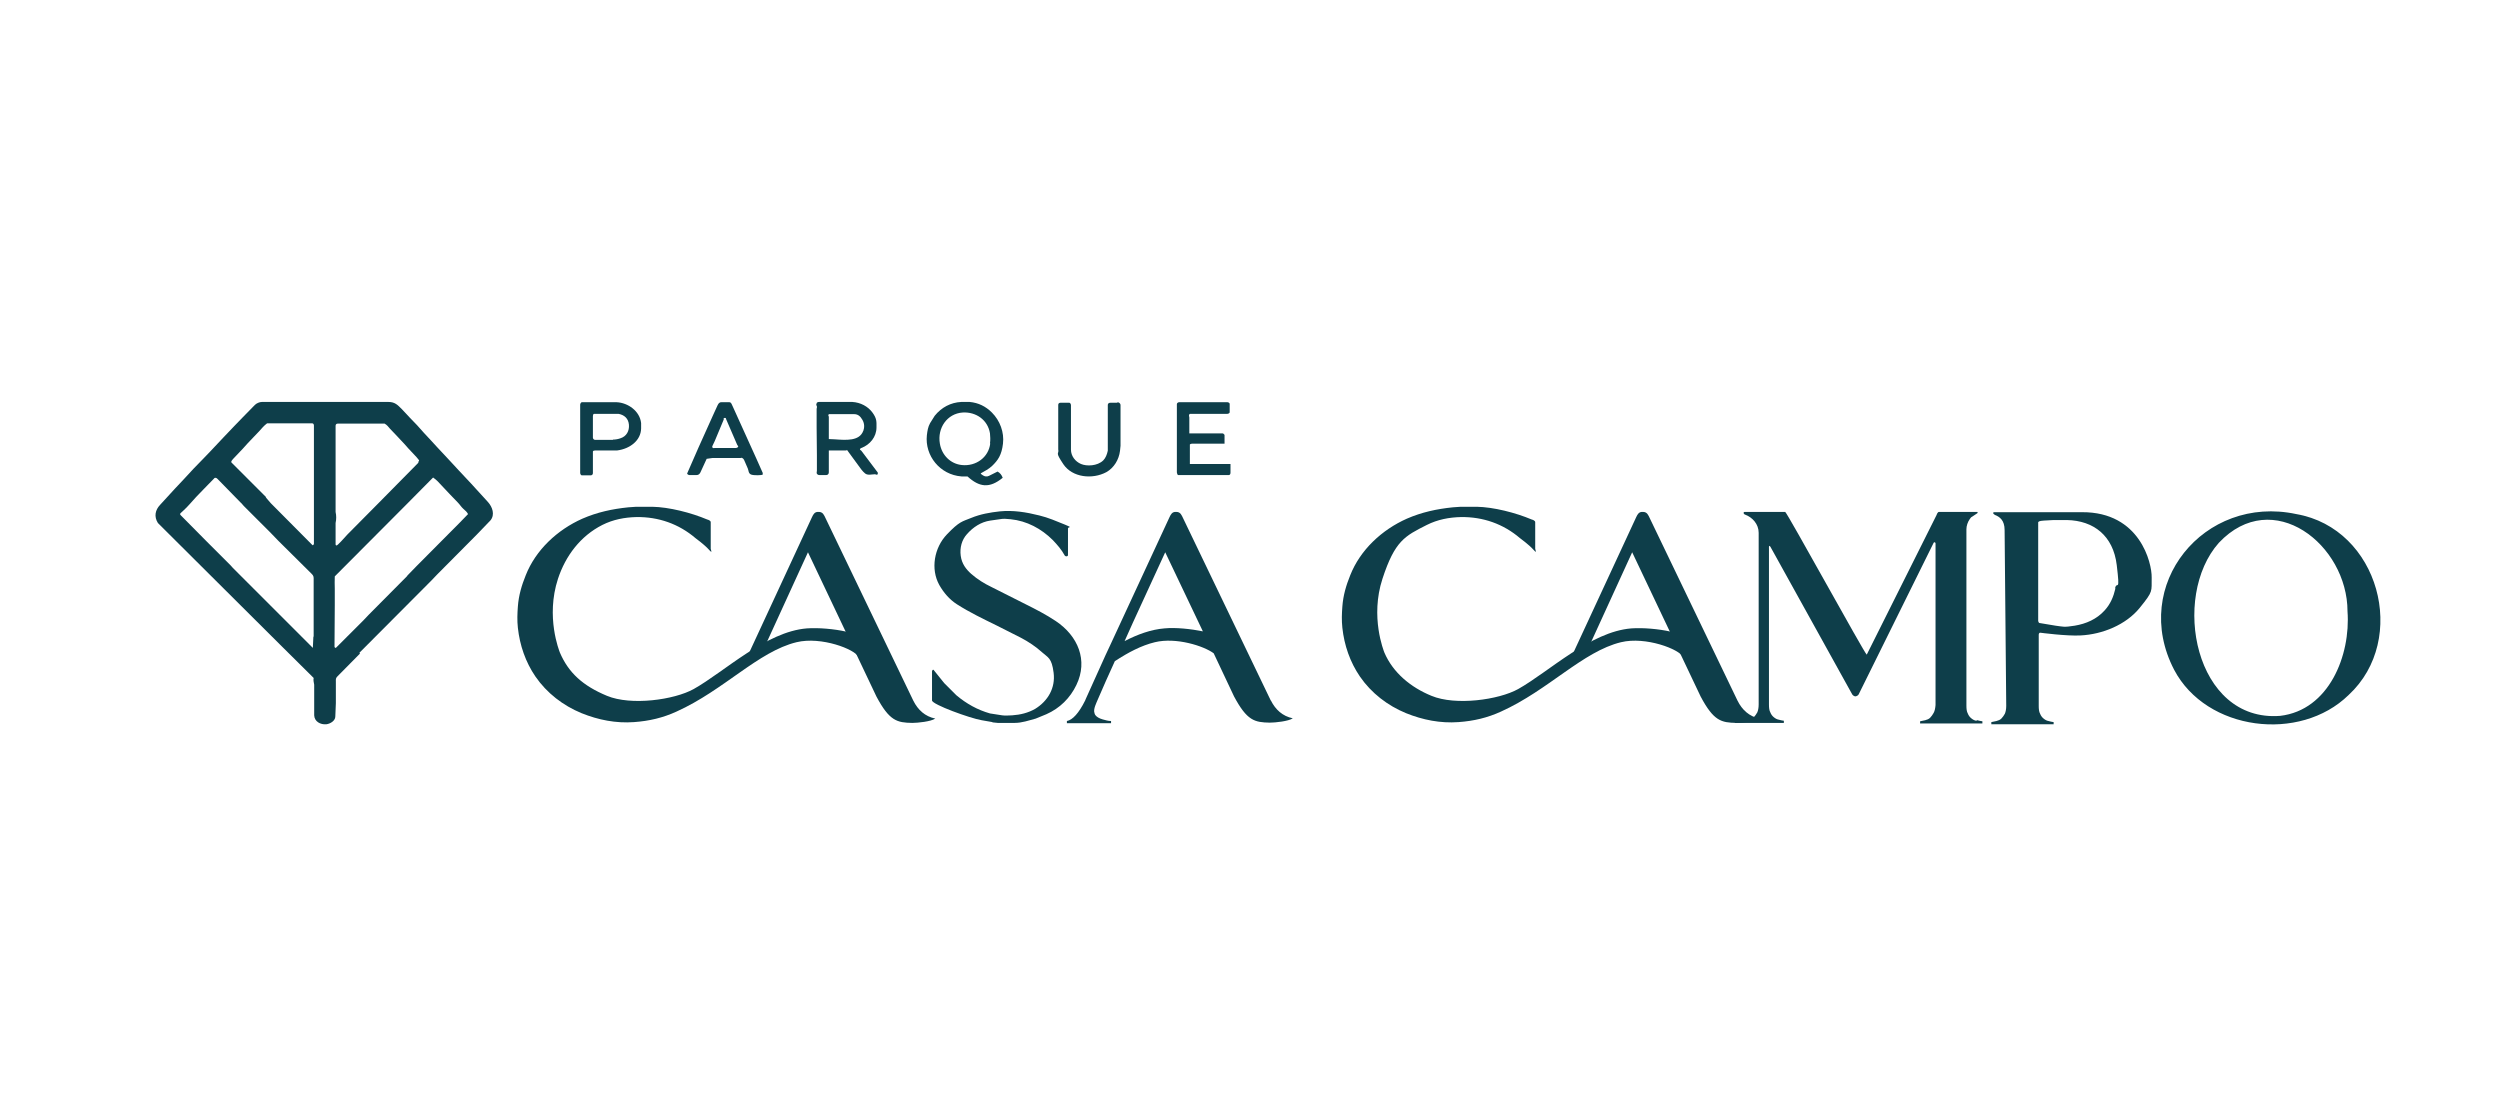
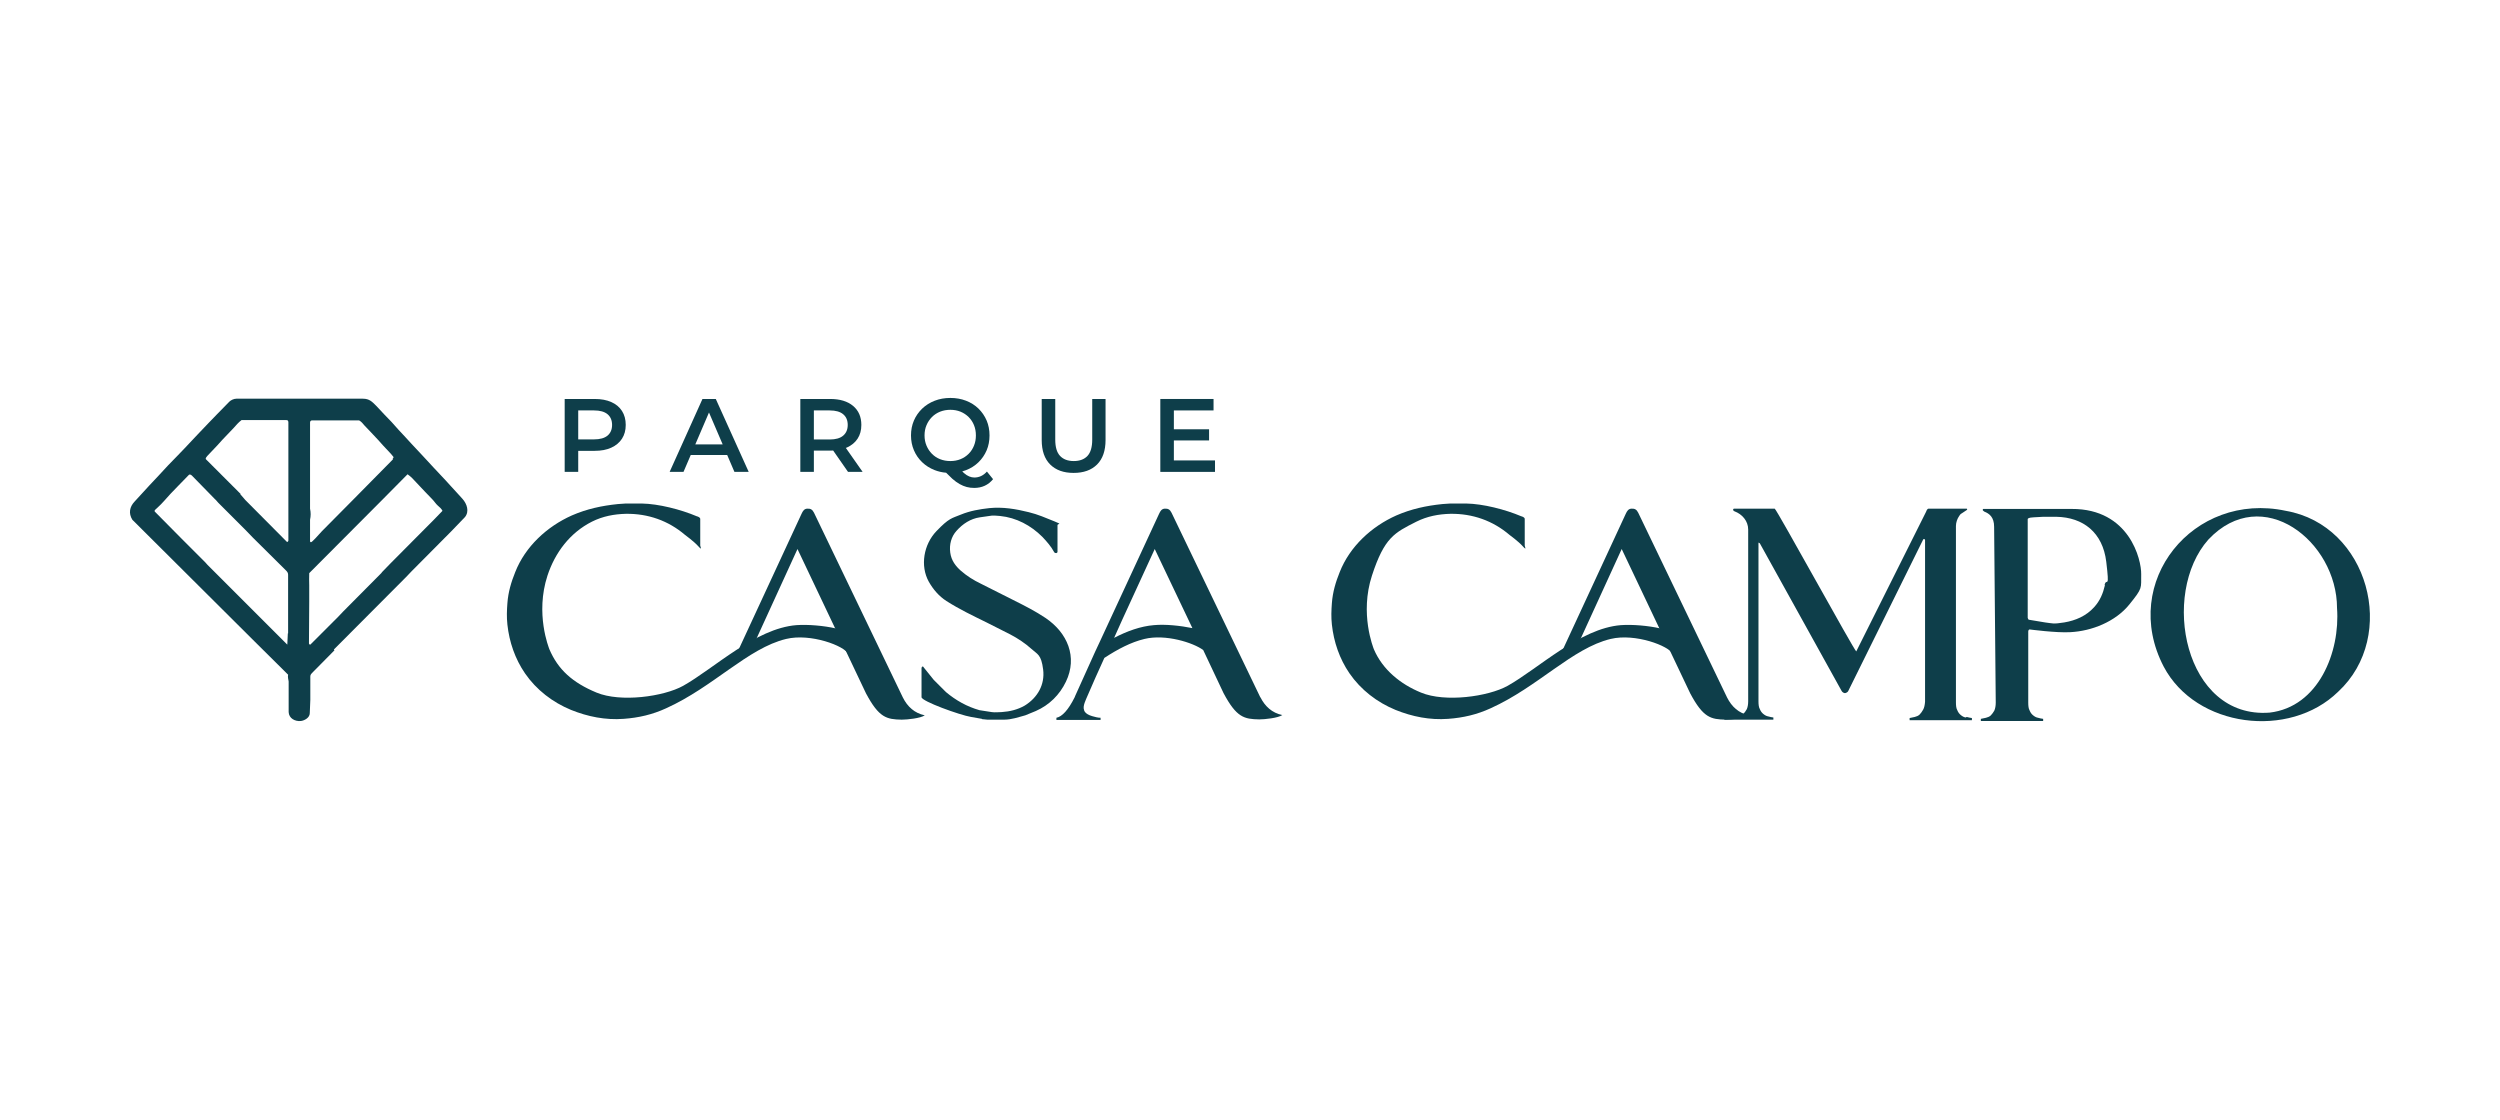
<svg xmlns="http://www.w3.org/2000/svg" id="Camada_1" version="1.1" viewBox="0 0 923 413.4">
  <defs>
    <style>
      .st0 {
        fill: #0e3e4a;
      }
    </style>
  </defs>
-   <path class="st0" d="M132.9,241.3l-8.3,8.4c-.7.7-.6,1.1-.6,1.9v8c0,0-.2,4.9-.2,4.9,0,1.6-1.8,2.7-3.3,2.9-2.2.2-4.4-1-4.5-3.3v-11.3c-.1-.8-.4-1.6-.2-2.5l-12.4-12.3-45.1-44.9c-1.5-2.4-1-4.8.8-6.7l5.5-6,3.2-3.4,3.7-4,3.6-3.7,2.5-2.6,4.8-5.1,4.1-4.3,2.9-3,4.7-4.8c.6-.6,1.7-1.1,2.6-1.1h46.7c2.4,0,3.4,1.1,4.9,2.6l3,3.2,2.7,2.8,2.5,2.8,2.7,2.9,2.2,2.4,3,3.2,2.6,2.8,2.4,2.6,4.6,4.9,2,2.2,2.2,2.4,2,2.2c1.6,1.8,2.6,4.6.9,6.7l-5.1,5.3-14.6,14.7-2.1,2.2-26.6,26.7ZM98.1,183.6l1.9,2.2,15.4,15.5c.1.1.5-.3.5-.5v-43.7c0-.5-.3-.9-.8-.8h-16.5c-1.2.9-2,1.9-2.9,2.9l-4.2,4.4-1.8,2-3.7,3.9c-.2.3-.9.9-.5,1.3l12.8,12.8ZM154.4,170.6c.2-.2.4-.6.3-.7l-.9-1.1-3-3.2-1.6-1.8-3-3.2-2.2-2.3c-.6-.7-1.1-1.4-2-1.9h-17.3c-.5,0-.8.3-.8.8v31.8c.3,1.4.3,2.7,0,4.1v7.9c0,.2.2.4.3.4.4.1,2.9-2.8,4.1-4.1l11.4-11.5,14.8-15ZM150.4,212.5l3.3-3.4,16-16.1,3.1-3.2c-.4-.8-1-1.3-1.7-1.9-.8-.7-1.3-1.6-2.1-2.4l-2.7-2.8-3.3-3.5c-.9-1-1.8-2-3.1-2.9l-9.4,9.5-26.9,27c-.1,1.6,0,3,0,4.5v6.1s-.1,15.3-.1,15.3c0,.3.2.5.5.5l6.6-6.6c1.2-1.3,2.5-2.4,3.7-3.7l1.8-1.9,14.2-14.3ZM115.8,235.1v-21.7c0-.8-.4-1.2-.9-1.7l-12.1-12c-1-1-1.8-1.9-2.8-2.9l-10-10c-.5-.5-.7-.9-1.2-1.3l-8.5-8.7c-.3-.3-.5-.4-.8-.4s-.4.2-.6.4l-3.8,3.9-2.7,2.8c-1.6,1.7-3,3.5-4.8,5.1s-.8.9-1.1,1.4l9.8,9.9,8.9,8.9.8.9,29.5,29.5.2-4.2Z" />
+   <path class="st0" d="M 123.47,240.1 L 115.17,248.5 C 114.47,249.2 114.57,249.6 114.57,250.4 L 114.57,258.4 C 114.57,258.4 114.37,263.3 114.37,263.3 C 114.37,264.9 112.57,266 111.07,266.2 C 108.87,266.4 106.67,265.2 106.57,262.9 L 106.57,251.6 C 106.47,250.8 106.17,250 106.37,249.1 L 93.97,236.8 L 48.87,191.9 C 47.37,189.5 47.87,187.1 49.67,185.2 L 55.17,179.2 L 58.37,175.8 L 62.07,171.8 L 65.67,168.1 L 68.17,165.5 L 72.97,160.4 L 77.07,156.1 L 79.97,153.1 L 84.67,148.3 C 85.27,147.7 86.37,147.2 87.27,147.2 L 133.97,147.2 C 136.37,147.2 137.37,148.3 138.87,149.8 L 141.87,153 L 144.57,155.8 L 147.07,158.6 L 149.77,161.5 L 151.97,163.9 L 154.97,167.1 L 157.57,169.9 L 159.97,172.5 L 164.57,177.4 L 166.57,179.6 L 168.77,182 L 170.77,184.2 C 172.37,186 173.37,188.8 171.67,190.9 L 166.57,196.2 L 151.97,210.9 L 149.87,213.1 L 123.27,239.8 L 123.47,240.1 M 88.67,182.4 L 90.57,184.6 L 105.97,200.1 C 106.07,200.2 106.47,199.8 106.47,199.6 L 106.47,155.9 C 106.47,155.4 106.17,155 105.67,155.1 L 89.17,155.1 C 87.97,156 87.17,157 86.27,158 L 82.07,162.4 L 80.27,164.4 L 76.57,168.3 C 76.37,168.6 75.67,169.2 76.07,169.6 L 88.87,182.4 L 88.67,182.4 M 144.97,169.4 C 145.17,169.2 145.37,168.8 145.27,168.7 L 144.37,167.6 L 141.37,164.4 L 139.77,162.6 L 136.77,159.4 L 134.57,157.1 C 133.97,156.4 133.47,155.7 132.57,155.2 L 115.27,155.2 C 114.77,155.2 114.47,155.5 114.47,156 L 114.47,187.8 C 114.77,189.2 114.77,190.5 114.47,191.9 L 114.47,199.8 C 114.47,200 114.67,200.2 114.77,200.2 C 115.17,200.3 117.67,197.4 118.87,196.1 L 130.27,184.6 L 145.07,169.6 L 144.97,169.4 M 140.97,211.3 L 144.27,207.9 L 160.27,191.8 L 163.37,188.6 C 162.97,187.8 162.37,187.3 161.67,186.7 C 160.87,186 160.37,185.1 159.57,184.3 L 156.87,181.5 L 153.57,178 C 152.67,177 151.77,176 150.47,175.1 L 141.07,184.6 L 114.17,211.6 C 114.07,213.2 114.17,214.6 114.17,216.1 L 114.17,222.2 C 114.17,222.2 114.07,237.5 114.07,237.5 C 114.07,237.8 114.27,238 114.57,238 L 121.17,231.4 C 122.37,230.1 123.67,229 124.87,227.7 L 126.67,225.8 L 140.87,211.5 L 140.97,211.3 M 106.37,233.9 L 106.37,212.2 C 106.37,211.4 105.97,211 105.47,210.5 L 93.37,198.5 C 92.37,197.5 91.57,196.6 90.57,195.6 L 80.57,185.6 C 80.07,185.1 79.87,184.7 79.37,184.3 L 70.87,175.6 C 70.57,175.3 70.37,175.2 70.07,175.2 C 69.77,175.2 69.67,175.4 69.47,175.6 L 65.67,179.5 L 62.97,182.3 C 61.37,184 59.97,185.8 58.17,187.4 C 56.37,189 57.37,188.3 57.07,188.8 L 66.87,198.7 L 75.77,207.6 L 76.57,208.5 L 106.07,238 L 106.27,233.8 L 106.37,233.9" />
  <g>
-     <path class="st0" d="M370.2,176.4c-4.9,4-8.6,3.5-13-.5h-2.2c-8-.6-13.6-7.7-12.8-15.2.2-1.6.4-3.1,1.2-4.5l1.7-2.7c2.5-3.1,5.9-4.9,9.8-5.1h3.1c3.2.3,5.9,1.6,8.2,3.9,3,3,4.6,7.3,4.1,11.5s-1.8,6.1-4.1,8.3c-1.2,1.1-2.6,1.8-4,2.6-.4.2.5.6.7.8.6.4,1.4.6,2.2.2l3.2-1.6c.9.5,1.5,1.2,1.9,2.3ZM365.5,163.7c.2-1.3.1-2.6,0-3.7-.8-5-5.2-8-10.1-7.7-5.7.4-9.4,5.7-8.4,11.5.7,4.2,3.9,7.5,8.2,7.9,5.1.5,9.8-2.8,10.4-8Z" />
-     <path class="st0" d="M312.5,166.3h-6.5s0,8.1,0,8.1c0,.6-.4,1-1,1h-2.4c-.5,0-.8-.2-1-.5s0-.7,0-1.1v-5.8c0,0-.1-10.1-.1-10.1v-1.9s0-5,0-5c0-.4.3-.7,0-1.2s0-.6,0-.9.5-.5.9-.5h12.3c3,.2,5.7,1.6,7.4,3.9s1.5,3.5,1.5,5.5c0,3.5-2.4,6.4-5.6,7.6-.2,0-.4.3-.5.4-.1.2.3.5.5.6l5.8,7.7c.3.3.4.6.2,1s-.6,0-1,0c-1.1,0-2.6.5-3.6-.3s-1.8-2-2.6-3.1l-4.1-5.6ZM318.7,159.2c.5-1.4.5-2.8-.3-4.2s-1.7-2.1-3.1-2.1h-9.1c-.4-.1-.5.7-.2.9v8.3s2.2.1,2.2.1c4.2.3,9.1.7,10.5-3.1Z" />
-     <path class="st0" d="M452.1,160.4v3.4c0,0-12,0-12,0-.2,0-.6.1-.8.3v7.2s15,0,15,0v3.3c0,.3-.2.8-.6.8h-18.7c-.3,0-.5-.8-.5-1v-25.2c0-.4.5-.7.8-.7h17.9c.3,0,.8.3.8.6v3.1c0,.4-.6.6-1,.6h-4.1c-1.5,0-2.8,0-4.3,0h-5.3c-.5.3-.3.8-.2,1.3v5.9c0,0,12.2,0,12.2,0,.2,0,.7.2.6.5Z" />
-     <path class="st0" d="M219.8,166.3c-.3,0-.9.1-.9.4v8c0,.5-.4.8-.8.8h-3.3c-.3,0-.6-.5-.6-.9v-25.2c0-.3.3-.9.6-.9h12.9c4.1.2,8.5,3.2,9,7.7v2c-.1,4.5-4.2,7.5-8.8,8.1h-8.2ZM226.3,162.3c1,0,2-.2,2.8-.5,2.2-.7,3.3-2.7,3.1-5s-1.7-3.6-3.8-4h-9.1c-.3,0-.4.6-.4.8v8c0,.4.4.8.8.8h6.6Z" />
-     <path class="st0" d="M273.5,169.1h-10.5c0,0-2.1.3-2.1.3l-2.3,5c-.3.6-.7,1-1.5,1h-2.6c-.3,0-.9-.4-.8-.6l4.2-9.6,5.4-12,1.6-3.5c.3-.6.6-1.2,1.4-1.2h3c.7,0,.9.9,1.2,1.5l8.7,19.2,2.4,5.4c0,.2,0,.5,0,.6-.2.3-3.3.4-4.3,0s-.9-1.5-1.2-2.2l-1.3-3c-.2-.5-.6-1-1.2-1ZM271.9,165.3c.3,0,.5-.1.6-.3.2-.3-.2-.5-.3-.7l-4.1-9.5c-.1-.3,0-.6-.6-.5s-.2.3-.3.6l-3.3,7.9-.9,1.9c-.1.2,0,.6.2.7s.4,0,.7,0h8.1Z" />
-     <path class="st0" d="M412.5,148.5c.6,0,1.2.4,1.2,1.1v15s-.2,1.9-.2,1.9c-.4,3.2-2.2,6.2-5,7.8-5.2,2.8-12.6,2-15.9-2.9s-1.5-3.5-1.9-5.5v-16.4c0-.5.3-.8.8-.8h3.3c.3,0,.6.5.6.9v16.4c0,2.4,1.6,4.4,3.7,5.3s6,.8,8.2-1.3c.9-.9,1.4-2.2,1.7-3.6v-16.9c0-.5.4-.8.9-.8h2.7Z" />
+     <path class="st0" d="M 344.07,167.55 C 343.22,166.69 342.55,165.68 342.07,164.53 C 341.58,163.37 341.34,162.12 341.34,160.76 C 341.34,159.38 341.58,158.12 342.07,156.97 C 342.55,155.83 343.22,154.84 344.07,153.97 C 344.92,153.12 345.92,152.46 347.08,151.99 C 348.25,151.53 349.51,151.3 350.87,151.3 C 352.23,151.3 353.48,151.53 354.62,151.99 C 355.76,152.46 356.76,153.12 357.62,153.97 C 358.48,154.84 359.14,155.83 359.6,156.97 C 360.07,158.12 360.3,159.38 360.3,160.76 C 360.3,162.12 360.07,163.37 359.6,164.53 C 359.14,165.68 358.48,166.69 357.62,167.55 C 356.76,168.41 355.76,169.07 354.62,169.53 C 353.48,169.99 352.23,170.22 350.87,170.22 C 349.51,170.22 348.25,169.99 347.08,169.53 C 345.92,169.07 344.92,168.41 344.07,167.55 M 359.72,176.3 C 359.1,176.3 358.48,176.17 357.85,175.91 C 357.23,175.66 356.58,175.25 355.93,174.68 C 355.71,174.49 355.49,174.27 355.26,174.04 C 355.73,173.91 356.19,173.76 356.64,173.59 C 358.41,172.91 359.94,171.94 361.24,170.68 C 362.53,169.43 363.54,167.96 364.26,166.28 C 364.98,164.6 365.33,162.76 365.33,160.76 C 365.33,158.76 364.98,156.92 364.26,155.24 C 363.54,153.57 362.53,152.1 361.24,150.84 C 359.94,149.58 358.41,148.62 356.64,147.94 C 354.87,147.26 352.95,146.92 350.87,146.92 C 348.77,146.92 346.84,147.27 345.07,147.96 C 343.3,148.65 341.76,149.62 340.45,150.88 C 339.15,152.14 338.13,153.6 337.42,155.26 C 336.7,156.93 336.34,158.76 336.34,160.76 C 336.34,162.74 336.7,164.56 337.42,166.24 C 338.13,167.92 339.15,169.39 340.45,170.64 C 341.76,171.9 343.3,172.87 345.09,173.57 C 346.41,174.08 347.82,174.41 349.31,174.53 C 350.13,175.38 350.89,176.12 351.6,176.76 C 352.53,177.58 353.42,178.23 354.3,178.72 C 355.17,179.21 356.04,179.57 356.91,179.8 C 357.78,180.03 358.71,180.14 359.68,180.14 C 362.55,180.14 364.87,179.07 366.64,176.91 L 364.37,174.1 C 363.07,175.57 361.51,176.3 359.72,176.3" />
+     <path class="st0" d="M 311.3,152.94 C 312.42,153.87 312.98,155.19 312.98,156.88 C 312.98,158.57 312.42,159.89 311.3,160.84 C 310.19,161.79 308.53,162.26 306.32,162.26 L 300.48,162.26 L 300.48,151.53 L 306.32,151.53 C 308.53,151.53 310.19,152 311.3,152.94 M 312.69,165.22 C 314.39,164.45 315.71,163.36 316.63,161.95 C 317.55,160.55 318.01,158.85 318.01,156.88 C 318.01,153.9 316.99,151.57 314.96,149.86 C 312.92,148.16 310.1,147.3 306.51,147.3 L 295.48,147.3 L 295.48,174.22 L 300.48,174.22 L 300.48,166.37 L 306.55,166.37 C 306.91,166.37 307.25,166.35 307.6,166.33 L 313.09,174.22 L 318.48,174.22 L 312.28,165.37 C 312.41,165.32 312.56,165.28 312.69,165.22" />
+     <path class="st0" d="M 433.39,169.99 L 433.39,162.61 L 446.39,162.61 L 446.39,158.49 L 433.39,158.49 L 433.39,151.53 L 448.04,151.53 L 448.04,147.3 L 428.39,147.3 L 428.39,174.22 L 448.58,174.22 L 448.58,169.99 L 433.39,169.99" />
+     <path class="st0" d="M 224.31,160.82 C 223.19,161.75 221.53,162.22 219.33,162.22 L 213.48,162.22 L 213.48,151.53 L 219.33,151.53 C 221.53,151.53 223.19,152 224.31,152.94 C 225.42,153.87 225.98,155.19 225.98,156.88 C 225.98,158.57 225.42,159.88 224.31,160.82 M 225.69,148.44 C 223.99,147.68 221.94,147.3 219.56,147.3 L 208.48,147.3 L 208.48,174.22 L 213.48,174.22 L 213.48,166.45 L 219.56,166.45 C 221.94,166.45 223.99,166.06 225.69,165.28 C 227.4,164.5 228.71,163.4 229.64,161.97 C 230.56,160.55 231.02,158.85 231.02,156.88 C 231.02,154.88 230.56,153.16 229.64,151.73 C 228.71,150.29 227.4,149.19 225.69,148.44" />
+     <path class="st0" d="M 256.71,164.07 L 261.76,152.29 L 266.81,164.07 L 256.71,164.07 M 259.35,147.3 L 247.23,174.22 L 252.35,174.22 L 255.02,167.99 L 268.48,167.99 L 271.15,174.22 L 276.42,174.22 L 264.27,147.3 L 259.35,147.3" />
+     <path class="st0" d="M 403.25,162.3 C 403.25,165.07 402.66,167.08 401.48,168.34 C 400.3,169.59 398.62,170.22 396.44,170.22 C 394.26,170.22 392.58,169.59 391.39,168.34 C 390.19,167.08 389.6,165.07 389.6,162.3 L 389.6,147.3 L 384.6,147.3 L 384.6,162.45 C 384.6,166.4 385.64,169.41 387.73,171.49 C 389.82,173.57 392.7,174.6 396.37,174.6 C 400.06,174.6 402.95,173.57 405.04,171.49 C 407.12,169.41 408.17,166.4 408.17,162.45 L 408.17,147.3 L 403.25,147.3 L 403.25,162.3" />
  </g>
-   <path class="st0" d="M867.1,256.6c-18,17.6-52.5,13.3-64.4-9.3-16.3-31.3,11-64.8,45.1-57.5,30.5,5.3,41.6,46.2,19.3,66.8ZM841.8,264.3c18.1-2.1,26.1-22.4,24.9-38.6,0-24.6-27.6-46.4-47.5-25.3-17.8,20-8.9,66.3,22.6,63.9Z" />
-   <path class="st0" d="M641.5,258.7l-32.8-68.2c-.6-1.2-1.3-1.6-2.6-1.5-1,.1-1.5.8-2,1.9,0,0-23.3,50.3-24.7,53.3h3.6c.2-.4.5-.9.9-1.2,0,0,0,0,0,0l3.6-6.1c1.3-2.9,1.8-3.9,15.1-33l25.3,53.3c4.8,9,7.6,9.6,13.2,9.7,2,0,6.9-.5,8.5-1.6-3.8-.8-6.4-3.2-8.1-6.6Z" />
-   <path class="st0" d="M624.4,235.9l-7.6-2.7c-4.4-1-10.2-1.5-14.5-1.2-15.1,1.2-30.4,16-41.8,22.4-7.2,4-23.1,6.2-32,2.5-7.6-3.1-14.2-8.5-17.4-16-.2-.6-5.3-13.1-.7-27.2s8.3-15.8,16.4-19.9c4-2,8.2-2.8,12.6-2.9,8.1-.1,15.6,2.5,21.8,7.8,0,0,3.3,2.4,4.9,4.2s.7.1.7-.3v-9.8c0-.6-.9-.9-1.3-1-5.9-2.5-14.1-4.6-20.3-4.7h-5.9s-2.9.2-2.9.2c-5.9.6-11.5,1.8-17,4.2-9.2,4.1-17.2,11.5-20.9,20.9-1.5,3.7-2.6,7.4-2.9,11.5-.2,2.7-.3,5.1,0,7.9.7,6.4,2.8,12.6,6.5,18,4.2,6.1,10.2,10.7,17,13.5,6.2,2.5,12.7,3.8,19.4,3.3,5.6-.4,10.7-1.6,15.7-3.9,17.5-7.9,30.2-22.2,44.3-25.6,9.1-2.2,21.6,2.6,22.9,5.5l2.7-6.7Z" />
+   <path class="st0" d="M 863.23,255.4 C 845.23,273 810.73,268.7 798.83,246.1 C 782.53,214.8 809.83,181.3 843.93,188.6 C 874.43,193.9 885.53,234.8 863.23,255.4 M 837.93,263.1 C 856.03,261 864.03,240.7 862.83,224.5 C 862.83,199.9 835.23,178.1 815.33,199.2 C 797.53,219.2 806.43,265.5 837.93,263.1" />
+   <path class="st0" d="M 637.63,257.5 L 604.83,189.3 C 604.23,188.1 603.53,187.7 602.23,187.8 C 601.23,187.9 600.73,188.6 600.23,189.7 C 600.23,189.7 576.93,240 575.53,243 L 579.13,243 C 579.33,242.6 579.63,242.1 580.03,241.8 C 580.03,241.8 580.03,241.8 580.03,241.8 L 583.63,235.7 C 584.93,232.8 585.43,231.8 598.73,202.7 L 624.03,256 C 628.83,265 631.63,265.6 637.23,265.7 C 639.23,265.7 644.13,265.2 645.73,264.1 C 641.93,263.3 639.33,260.9 637.63,257.5 L 637.63,257.5" />
+   <path class="st0" d="M 620.53,234.7 L 612.93,232 C 608.53,231 602.73,230.5 598.43,230.8 C 583.33,232 568.03,246.8 556.63,253.2 C 549.43,257.2 533.53,259.4 524.63,255.7 C 517.03,252.6 510.43,247.2 507.23,239.7 C 507.03,239.1 501.93,226.6 506.53,212.5 C 511.13,198.4 514.83,196.7 522.93,192.6 C 526.93,190.6 531.13,189.8 535.53,189.7 C 543.63,189.6 551.13,192.2 557.33,197.5 C 557.33,197.5 560.63,199.9 562.23,201.7 C 563.83,203.5 562.93,201.8 562.93,201.4 L 562.93,191.6 C 562.93,191 562.03,190.7 561.63,190.6 C 555.73,188.1 547.53,186 541.33,185.9 L 535.43,185.9 C 535.43,185.9 532.53,186.1 532.53,186.1 C 526.63,186.7 521.03,187.9 515.53,190.3 C 506.33,194.4 498.33,201.8 494.63,211.2 C 493.13,214.9 492.03,218.6 491.73,222.7 C 491.53,225.4 491.43,227.8 491.73,230.6 C 492.43,237 494.53,243.2 498.23,248.6 C 502.43,254.7 508.43,259.3 515.23,262.1 C 521.43,264.6 527.93,265.9 534.63,265.4 C 540.23,265 545.33,263.8 550.33,261.5 C 567.83,253.6 580.53,239.3 594.63,235.9 C 603.73,233.7 616.23,238.5 617.53,241.4 L 620.23,234.7 L 620.53,234.7" />
  <g>
-     <path class="st0" d="M366.4,266.6l-4-.7c-4.2-.7-18.3-5.8-18.3-7.3v-10.8c0-.2.2-.4.3-.5s.4,0,.5.3l3.7,4.6,4.5,4.5c3.7,3.1,7.8,5.4,12.4,6.7l4.5.7c1.3.2,2.4,0,3.7,0,3-.2,5.9-.9,8.5-2.4,4.7-2.9,7.5-7.7,6.8-13.3s-2.1-5.6-4.3-7.6-5-3.9-7.9-5.4l-8.7-4.4c-5.1-2.5-10.1-4.9-14.8-7.9-2.8-1.8-4.9-4.3-6.5-7.1-3.3-5.9-1.9-13.8,2.8-18.7s5.6-4.7,9-6.1c3.4-1.4,6.9-2,10.5-2.4,5-.5,9.8.3,14.6,1.5,3.3.8,6.3,2.1,9.5,3.4s1.1.7,1.1,1.4v9.8c0,.3-.2.4-.4.5-.2,0-.6,0-.8-.3-1.2-2.2-2.7-3.9-4.4-5.7-4.2-4.2-9.6-7.1-15.6-7.7-1.4-.1-2.6-.3-4,0l-3.5.5c-3.4.5-6.3,2.4-8.6,5-1.9,2.1-2.7,5-2.3,8s2,5,3.9,6.7c2.3,2,4.7,3.5,7.4,4.8l12.7,6.4c3.8,1.9,7.5,3.8,11.1,6.2,8.2,5.5,12,14.5,7.6,23.6-2.3,4.8-6.1,8.6-11.1,10.8l-3.9,1.6c-2.6.7-5.1,1.6-7.8,1.6h-6.2s-2-.2-2-.2Z" />
-     <path class="st0" d="M337.2,258.7l-32.8-68.2c-.6-1.2-1.3-1.6-2.6-1.5-1,.1-1.5.8-2,1.9,0,0-23.3,50.3-24.7,53.3h3.6c.2-.4.5-.9.9-1.2,0,0,0,0,0,0l3.6-6.1c1.3-2.9,1.8-3.9,15.1-33l25.3,53.3c4.8,9,7.6,9.6,13.2,9.7,2,0,6.9-.5,8.5-1.6-3.8-.8-6.4-3.2-8.1-6.6Z" />
-     <path class="st0" d="M320,235.9l-7.6-2.7c-4.4-1-10.2-1.5-14.5-1.2-15.1,1.2-30.4,16-41.8,22.4-7.2,4-23.1,6.2-32,2.5s-14.2-8.5-17.4-16c-.2-.6-5.3-13.1-.7-27.2,2.8-8.5,8.3-15.8,16.4-19.9,4-2,8.2-2.8,12.6-2.9,8.1-.1,15.6,2.5,21.8,7.8,0,0,3.3,2.4,4.9,4.2s.7.1.7-.3v-9.8c0-.6-.9-.9-1.3-1-5.9-2.5-14.1-4.6-20.3-4.7h-5.9s-2.9.2-2.9.2c-5.9.6-11.5,1.8-17,4.2-9.2,4.1-17.2,11.5-20.9,20.9-1.5,3.7-2.6,7.4-2.9,11.5-.2,2.7-.3,5.1,0,7.9.7,6.4,2.8,12.6,6.5,18,4.2,6.1,10.2,10.7,17,13.5,6.2,2.5,12.7,3.8,19.4,3.3,5.6-.4,10.7-1.6,15.7-3.9,17.5-7.9,30.2-22.2,44.3-25.6,9.1-2.2,21.6,2.6,22.9,5.5l2.7-6.7Z" />
-     <path class="st0" d="M469.2,258.7l-32.8-68.2c-.6-1.2-1.3-1.6-2.6-1.5-1,.1-1.5.8-2,1.9,0,0-15.7,33.9-22.1,47.7h0s-1.5,3.2-1.5,3.2l-7.4,16.4c0,.2-.2.4-.2.5-2.3,4.6-4.6,7.1-6.7,7.5v.8h16.3v-.8c-1,0-2-.3-3.1-.6-2.8-.8-3-2.2-3-2.3-.6-1.4.8-4,1.1-4.8l3.1-7.1,3.3-7.3c4.9-3.2,9.8-5.8,14.8-7,7.8-1.9,18.1,1.4,21.7,4.1l7.5,15.9c4.8,9,7.6,9.6,13.2,9.7,2,0,6.9-.5,8.5-1.6-3.8-.8-6.4-3.2-8.1-6.6ZM429.9,232c-4.9.4-9.9,2.2-14.7,4.7,1.2-2.8,1.9-4.3,15-32.8l13.9,29.2c-4.4-.9-10-1.5-14.2-1.1Z" />
+     <path class="st0" d="M 362.53,265.4 L 358.53,264.7 C 354.33,264 340.23,258.9 340.23,257.4 L 340.23,246.6 C 340.23,246.4 340.43,246.2 340.53,246.1 C 340.63,246 340.93,246.1 341.03,246.4 L 344.73,251 L 349.23,255.5 C 352.93,258.6 357.03,260.9 361.63,262.2 L 366.13,262.9 C 367.43,263.1 368.53,262.9 369.83,262.9 C 372.83,262.7 375.73,262 378.33,260.5 C 383.03,257.6 385.83,252.8 385.13,247.2 C 384.43,241.6 383.03,241.6 380.83,239.6 C 378.63,237.6 375.83,235.7 372.93,234.2 L 364.23,229.8 C 359.13,227.3 354.13,224.9 349.43,221.9 C 346.63,220.1 344.53,217.6 342.93,214.8 C 339.63,208.9 341.03,201 345.73,196.1 C 350.43,191.2 351.33,191.4 354.73,190 C 358.13,188.6 361.63,188 365.23,187.6 C 370.23,187.1 375.03,187.9 379.83,189.1 C 383.13,189.9 386.13,191.2 389.33,192.5 C 392.53,193.8 390.43,193.2 390.43,193.9 L 390.43,203.7 C 390.43,204 390.23,204.1 390.03,204.2 C 389.83,204.2 389.43,204.2 389.23,203.9 C 388.03,201.7 386.53,200 384.83,198.2 C 380.63,194 375.23,191.1 369.23,190.5 C 367.83,190.4 366.63,190.2 365.23,190.5 L 361.73,191 C 358.33,191.5 355.43,193.4 353.13,196 C 351.23,198.1 350.43,201 350.83,204 C 351.23,207 352.83,209 354.73,210.7 C 357.03,212.7 359.43,214.2 362.13,215.5 L 374.83,221.9 C 378.63,223.8 382.33,225.7 385.93,228.1 C 394.13,233.6 397.93,242.6 393.53,251.7 C 391.23,256.5 387.43,260.3 382.43,262.5 L 378.53,264.1 C 375.93,264.8 373.43,265.7 370.73,265.7 L 364.53,265.7 C 364.53,265.7 362.53,265.5 362.53,265.5 L 362.53,265.4" />
+     <path class="st0" d="M 333.33,257.5 L 300.53,189.3 C 299.93,188.1 299.23,187.7 297.93,187.8 C 296.93,187.9 296.43,188.6 295.93,189.7 C 295.93,189.7 272.63,240 271.23,243 L 274.83,243 C 275.03,242.6 275.33,242.1 275.73,241.8 C 275.73,241.8 275.73,241.8 275.73,241.8 L 279.33,235.7 C 280.63,232.8 281.13,231.8 294.43,202.7 L 319.73,256 C 324.53,265 327.33,265.6 332.93,265.7 C 334.93,265.7 339.83,265.2 341.43,264.1 C 337.63,263.3 335.03,260.9 333.33,257.5 L 333.33,257.5" />
+     <path class="st0" d="M 316.13,234.7 L 308.53,232 C 304.13,231 298.33,230.5 294.03,230.8 C 278.93,232 263.63,246.8 252.23,253.2 C 245.03,257.2 229.13,259.4 220.23,255.7 C 211.33,252 206.03,247.2 202.83,239.7 C 202.63,239.1 197.53,226.6 202.13,212.5 C 204.93,204 210.43,196.7 218.53,192.6 C 222.53,190.6 226.73,189.8 231.13,189.7 C 239.23,189.6 246.73,192.2 252.93,197.5 C 252.93,197.5 256.23,199.9 257.83,201.7 C 259.43,203.5 258.53,201.8 258.53,201.4 L 258.53,191.6 C 258.53,191 257.63,190.7 257.23,190.6 C 251.33,188.1 243.13,186 236.93,185.9 L 231.03,185.9 C 231.03,185.9 228.13,186.1 228.13,186.1 C 222.23,186.7 216.63,187.9 211.13,190.3 C 201.93,194.4 193.93,201.8 190.23,211.2 C 188.73,214.9 187.63,218.6 187.33,222.7 C 187.13,225.4 187.03,227.8 187.33,230.6 C 188.03,237 190.13,243.2 193.83,248.6 C 198.03,254.7 204.03,259.3 210.83,262.1 C 217.03,264.6 223.53,265.9 230.23,265.4 C 235.83,265 240.93,263.8 245.93,261.5 C 263.43,253.6 276.13,239.3 290.23,235.9 C 299.33,233.7 311.83,238.5 313.13,241.4 L 315.83,234.7 L 316.13,234.7" />
+     <path class="st0" d="M 465.33,257.5 L 432.53,189.3 C 431.93,188.1 431.23,187.7 429.93,187.8 C 428.93,187.9 428.43,188.6 427.93,189.7 C 427.93,189.7 412.23,223.6 405.83,237.4 L 405.83,237.4 C 405.83,237.4 404.33,240.6 404.33,240.6 L 396.93,257 C 396.93,257.2 396.73,257.4 396.73,257.5 C 394.43,262.1 392.13,264.6 390.03,265 L 390.03,265.8 L 406.33,265.8 L 406.33,265 C 405.33,265 404.33,264.7 403.23,264.4 C 400.43,263.6 400.23,262.2 400.23,262.1 C 399.63,260.7 401.03,258.1 401.33,257.3 L 404.43,250.2 L 407.73,242.9 C 412.63,239.7 417.53,237.1 422.53,235.9 C 430.33,234 440.63,237.3 444.23,240 L 451.73,255.9 C 456.53,264.9 459.33,265.5 464.93,265.6 C 466.93,265.6 471.83,265.1 473.43,264 C 469.63,263.2 467.03,260.8 465.33,257.4 L 465.33,257.5 M 426.03,230.8 C 421.13,231.2 416.13,233 411.33,235.5 C 412.53,232.7 413.23,231.2 426.33,202.7 L 440.23,231.9 C 435.83,231 430.23,230.4 426.03,230.8 L 426.03,230.8" />
  </g>
-   <path class="st0" d="M729.6,266.1c-.6-.1-1.2-.4-1.8-.9-.5-.4-1-1-1.3-1.8-.4-.7-.5-1.7-.5-2.9v-16.7s0-48.4,0-48.4c0-1.3.5-2.7,1.2-3.7s.6-.7,1-1l1.8-1.2c.2-.1.2-.4,0-.5-.2,0-.5,0-.7,0h-13.4c-.5,0-.8.8-.9,1.1l-25.8,51.6c-.8-.4-29.3-52.3-30.1-52.7h-15c-.4,0-.4.4-.3.6s.2.3.5.4c2.7,1,5,3.5,5,6.7v63h0v.4c0,1.2-.2,2.2-.5,2.9-.4.7-.8,1.3-1.3,1.8-.5.4-1.1.7-1.8.9-.6.1-4.6.3-5.2.4v.8h18.1v-.8c-.6-.1-1.3-.2-1.9-.4-.6-.1-1.2-.4-1.8-.9-.5-.4-1-1-1.3-1.8-.4-.7-.5-1.7-.5-2.9,0,0,0-56,0-57.4s-.1-1.3.5-.9l30.2,54.5c.2.4.8.8,1.2.8.3,0,1-.3,1.2-.7l27.6-55.8c0-.1.2-.4.4-.4.3,0,.4.3.4.4v59.7c-.1,1.2-.3,2.2-.7,2.9-.4.7-.8,1.3-1.3,1.8s-1.1.7-1.8.9c-.6.1-1.3.3-1.9.4v.8h23v-.8c-.6-.1-1.3-.2-1.9-.4Z" />
-   <path class="st0" d="M768.6,189.1h-32.4c-.3-.1-.4.5-.2.6l.5.4c1.8.7,3.6,2,3.6,5.6l.6,64.9c0,1.2-.2,2.2-.5,2.9-.4.7-.8,1.3-1.3,1.8s-1.1.7-1.8.9c-.6.1-1.3.3-1.9.4v.8h23v-.8c-.6-.1-1.3-.2-1.9-.4-.6-.1-1.2-.4-1.8-.9-.5-.4-1-1-1.3-1.8-.4-.7-.5-1.7-.5-2.9v-26.3c0-.5.4-.8.6-.7,0,0,9.8,1.3,14.9,1,8-.4,16.7-3.9,21.8-10.2s4.3-5.9,4.4-11.2-4.3-24.2-25.7-24.1ZM781,217.3c-.7,3-1.8,5.7-4,8.1-2.9,3.2-6.8,4.9-11,5.6s-4.5.3-7.1,0l-6-1c-.1,0-.4-.5-.4-.7v-36.5c.4-.6,1.6-.5,2.1-.6l3.6-.2h4.9c9.9.2,17.1,5.8,18.4,16.6s.1,5.7-.6,8.5Z" />
+   <path class="st0" d="M 725.73,264.9 C 725.13,264.8 724.53,264.5 723.93,264 C 723.43,263.6 722.93,263 722.63,262.2 C 722.23,261.5 722.13,260.5 722.13,259.3 L 722.13,242.6 C 722.13,242.6 722.13,194.2 722.13,194.2 C 722.13,192.9 722.63,191.5 723.33,190.5 C 724.03,189.5 723.93,189.8 724.33,189.5 L 726.13,188.3 C 726.33,188.2 726.33,187.9 726.13,187.8 C 725.93,187.8 725.63,187.8 725.43,187.8 L 712.03,187.8 C 711.53,187.8 711.23,188.6 711.13,188.9 L 685.33,240.5 C 684.53,240.1 656.03,188.2 655.23,187.8 L 640.23,187.8 C 639.83,187.8 639.83,188.2 639.93,188.4 C 640.03,188.6 640.13,188.7 640.43,188.8 C 643.13,189.8 645.43,192.3 645.43,195.5 L 645.43,258.5 L 645.43,258.5 L 645.43,258.9 C 645.43,260.1 645.23,261.1 644.93,261.8 C 644.53,262.5 644.13,263.1 643.63,263.6 C 643.13,264 642.53,264.3 641.83,264.5 C 641.23,264.6 637.23,264.8 636.63,264.9 L 636.63,265.7 L 654.73,265.7 L 654.73,264.9 C 654.13,264.8 653.43,264.7 652.83,264.5 C 652.23,264.4 651.63,264.1 651.03,263.6 C 650.53,263.2 650.03,262.6 649.73,261.8 C 649.33,261.1 649.23,260.1 649.23,258.9 C 649.23,258.9 649.23,202.9 649.23,201.5 C 649.23,200.1 649.13,200.2 649.73,200.6 L 679.93,255.1 C 680.13,255.5 680.73,255.9 681.13,255.9 C 681.43,255.9 682.13,255.6 682.33,255.2 L 709.93,199.4 C 709.93,199.3 710.13,199 710.33,199 C 710.63,199 710.73,199.3 710.73,199.4 L 710.73,259.1 C 710.63,260.3 710.43,261.3 710.03,262 C 709.63,262.7 709.23,263.3 708.73,263.8 C 708.23,264.3 707.63,264.5 706.93,264.7 C 706.33,264.8 705.63,265 705.03,265.1 L 705.03,265.9 L 728.03,265.9 L 728.03,265.1 C 727.43,265 726.73,264.9 726.13,264.7 L 725.73,264.9" />
+   <path class="st0" d="M 764.73,187.9 L 732.33,187.9 C 732.03,187.8 731.93,188.4 732.13,188.5 L 732.63,188.9 C 734.43,189.6 736.23,190.9 736.23,194.5 L 736.83,259.4 C 736.83,260.6 736.63,261.6 736.33,262.3 C 735.93,263 735.53,263.6 735.03,264.1 C 734.53,264.6 733.93,264.8 733.23,265 C 732.63,265.1 731.93,265.3 731.33,265.4 L 731.33,266.2 L 754.33,266.2 L 754.33,265.4 C 753.73,265.3 753.03,265.2 752.43,265 C 751.83,264.9 751.23,264.6 750.63,264.1 C 750.13,263.7 749.63,263.1 749.33,262.3 C 748.93,261.6 748.83,260.6 748.83,259.4 L 748.83,233.1 C 748.83,232.6 749.23,232.3 749.43,232.4 C 749.43,232.4 759.23,233.7 764.33,233.4 C 772.33,233 781.03,229.5 786.13,223.2 C 791.23,216.9 790.43,217.3 790.53,212 C 790.63,206.7 786.23,187.8 764.83,187.9 L 764.73,187.9 M 777.13,216.1 C 776.43,219.1 775.33,221.8 773.13,224.2 C 770.23,227.4 766.33,229.1 762.13,229.8 C 757.93,230.5 757.63,230.1 755.03,229.8 L 749.03,228.8 C 748.93,228.8 748.63,228.3 748.63,228.1 L 748.63,191.6 C 749.03,191 750.23,191.1 750.73,191 L 754.33,190.8 L 759.23,190.8 C 769.13,191 776.33,196.6 777.63,207.4 C 778.93,218.2 777.73,213.1 777.03,215.9 L 777.13,216.1" />
</svg>
